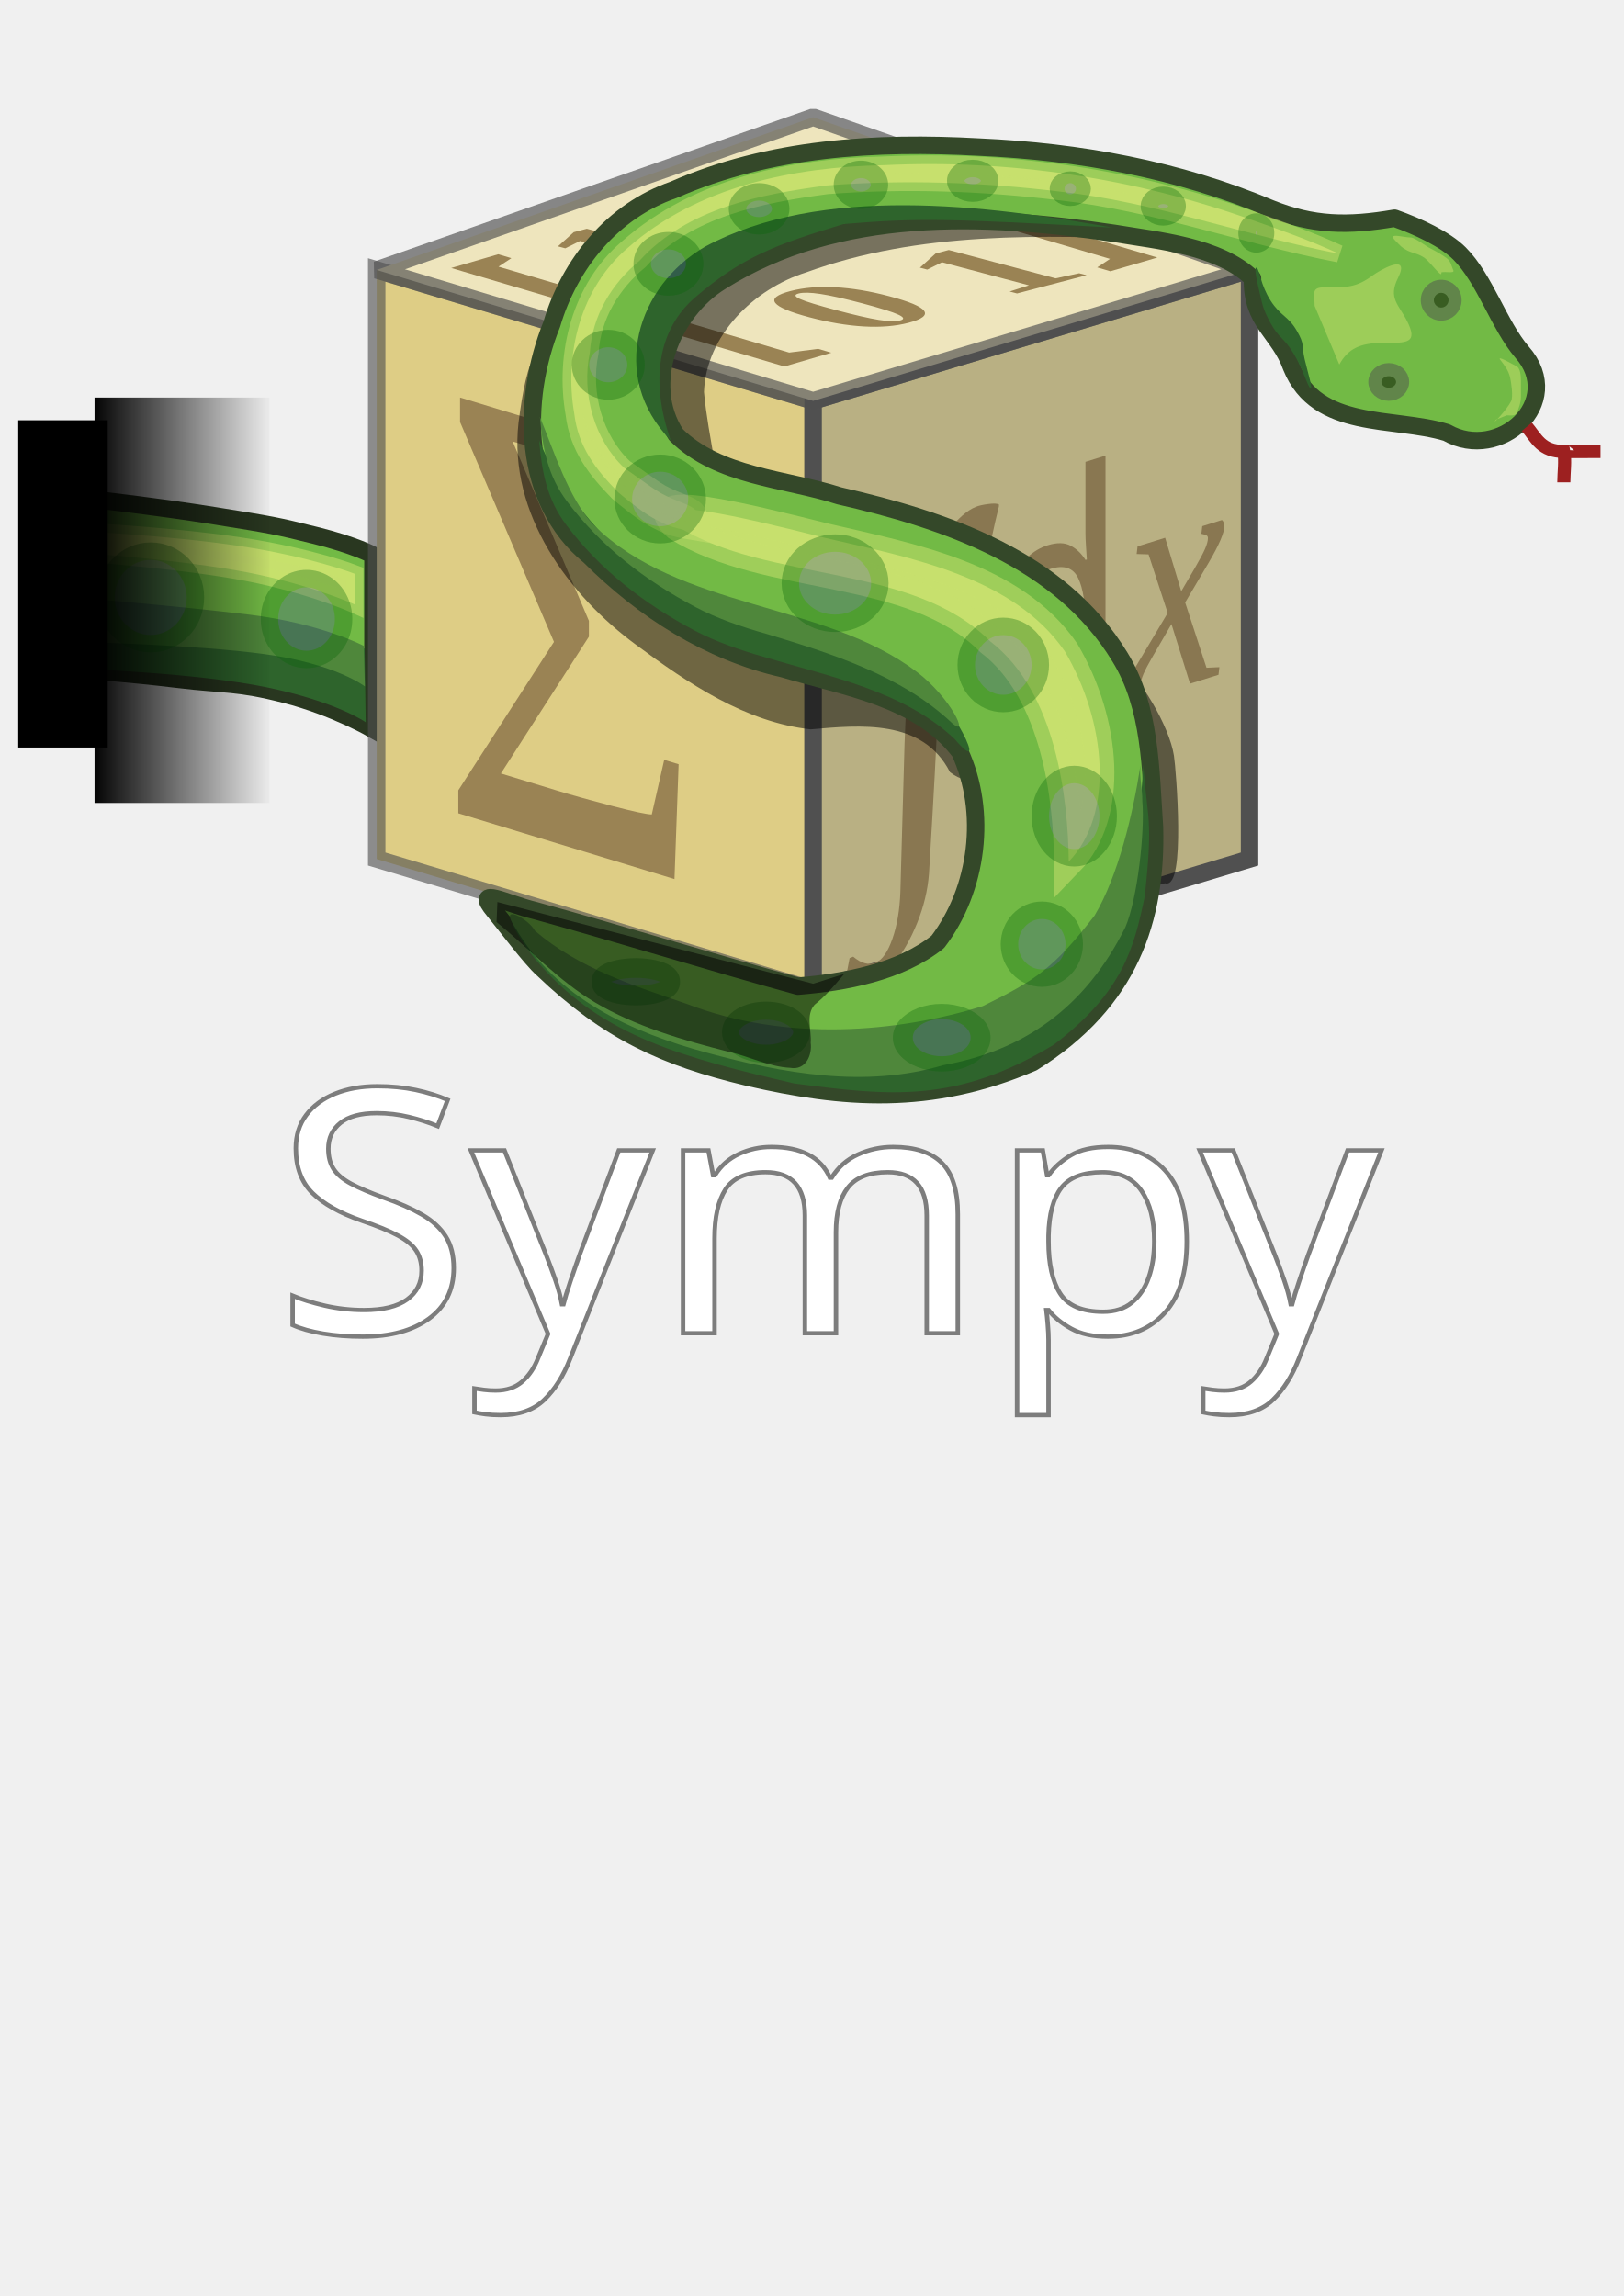
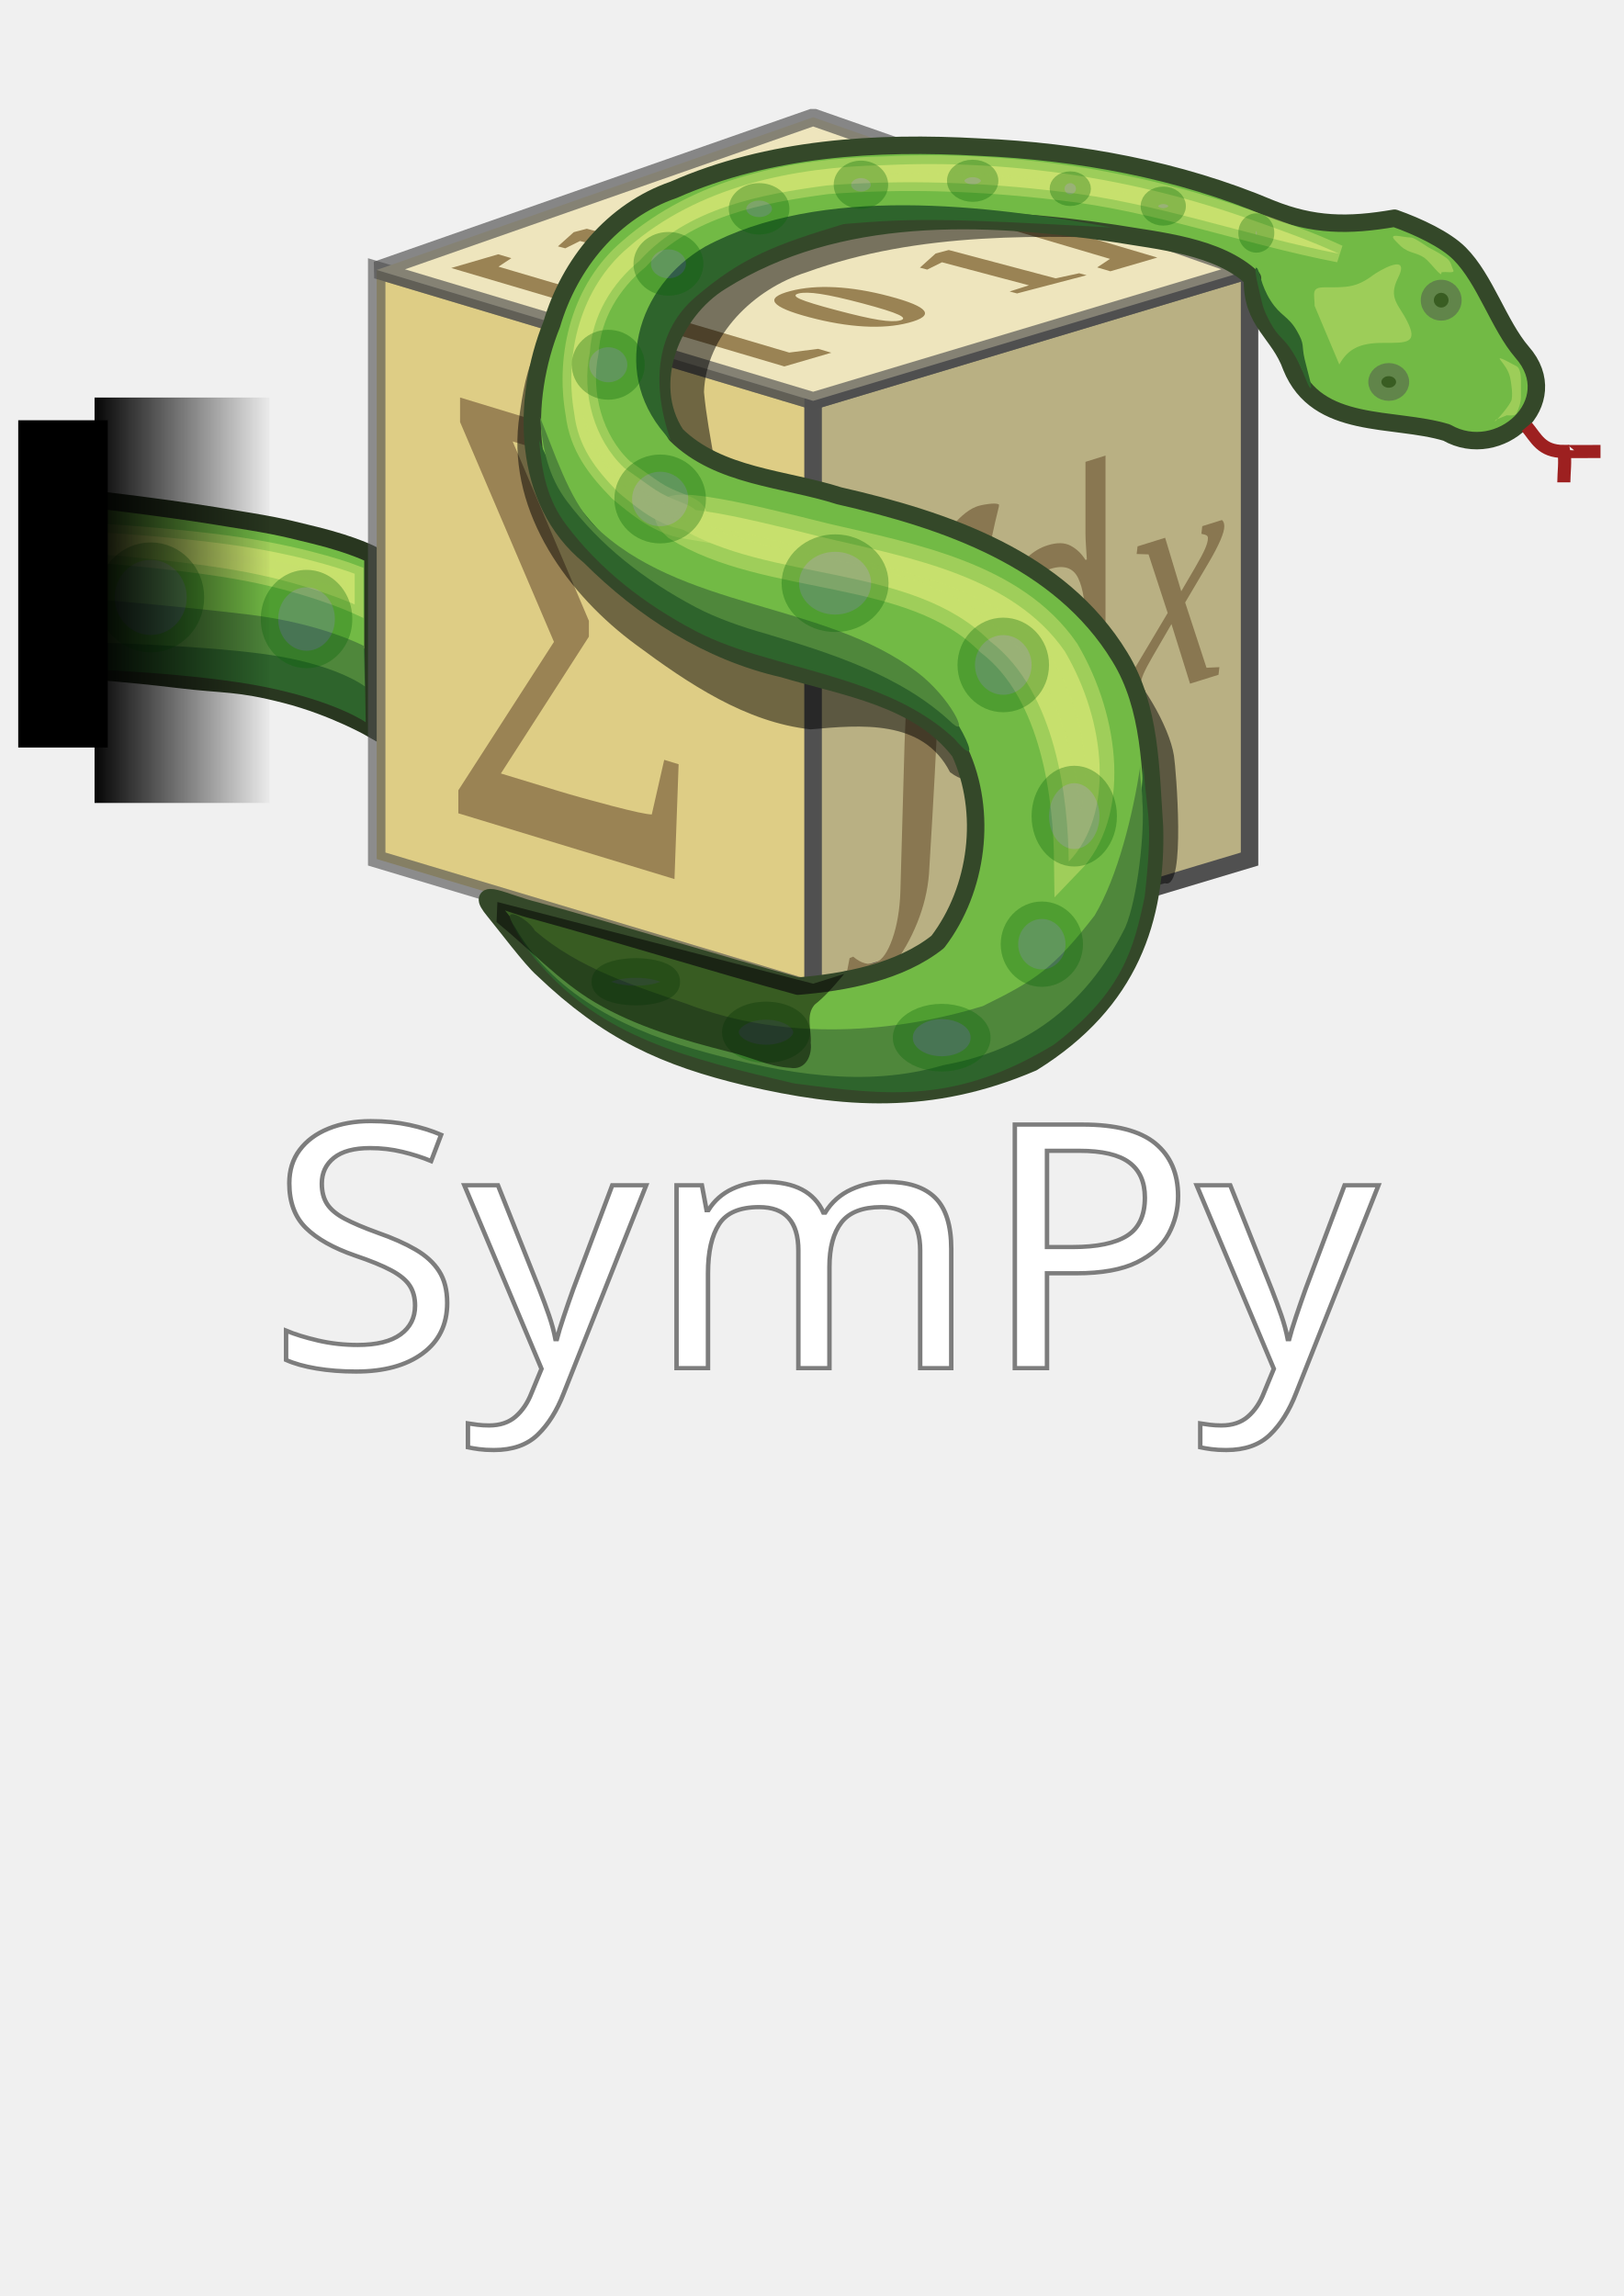
<svg xmlns="http://www.w3.org/2000/svg" xmlns:xlink="http://www.w3.org/1999/xlink" width="744.094" height="1052.362" id="svg2">
  <defs id="defs4">
    <linearGradient id="linearGradient4173">
      <stop style="stop-color:#000000;stop-opacity:1;" id="stop4175" offset="0" />
-       <stop offset="0.5" id="stop4179" style="stop-color:#000000;stop-opacity:0.498;" />
      <stop style="stop-color:#000000;stop-opacity:0;" id="stop4177" offset="1" />
    </linearGradient>
    <linearGradient id="linearGradient51087">
      <stop offset="0" id="stop51089" style="stop-color:#ffffff;stop-opacity:1;" />
      <stop offset="1" id="stop51091" style="stop-color:#ffffff;stop-opacity:0;" />
    </linearGradient>
    <linearGradient id="linearGradient51093" x1="7" y1="236.362" gradientTransform="matrix(0.6589132,0,0,1,38.2552,34.51681)" x2="105" gradientUnits="userSpaceOnUse" xlink:href="#linearGradient51087" y2="236.362" />
    <linearGradient id="linearGradient56927" x1="7" y1="236.362" gradientTransform="matrix(0.8548759,0,0,1,35.55946,38.75945)" x2="105" gradientUnits="userSpaceOnUse" xlink:href="#linearGradient4173" y2="236.362" />
  </defs>
  <g id="layer1" style="opacity:1;display:inline">
    <path id="path46238" d="M 170.921,334.283 C 170.921,334.283 153.254,324.049 130.841,318.307 C 108.428,312.566 103.945,314.064 81.268,311.318 C 58.591,308.572 40.133,307.324 40.133,307.324 L 39.079,228.441 C 39.079,228.441 72.159,232.185 98.527,236.429 C 124.896,240.673 126.454,240.922 144.553,245.416 C 162.651,249.909 170.921,254.402 170.921,254.402 L 170.921,334.283 z " style="opacity:1;fill:#72ba45;fill-opacity:1;fill-rule:evenodd;stroke:#293720;stroke-width:8;stroke-linecap:butt;stroke-linejoin:miter;stroke-miterlimit:4;stroke-dasharray:none;stroke-opacity:1" />
    <text id="text2206" x="495.899" y="279.462" transform="scale(0.8941373,1.118397)" xml:space="preserve" style="font-size:9.461px;font-style:normal;font-weight:normal;opacity:0.507;fill:#000000;fill-opacity:1;stroke:none;stroke-width:1px;stroke-linecap:butt;stroke-linejoin:miter;stroke-opacity:1;font-family:Euclid">
      <tspan y="279.462" id="tspan2208" style="font-size:113.536px;font-style:normal;fill:#897751;fill-opacity:1" x="495.899">dx</tspan>
    </text>
  </g>
  <path id="path2212" d="M 172.631,123.731 L 372.631,183.731 L 372.631,453.731 L 172.631,393.731 L 172.631,123.731 z " style="fill:#decd85;fill-opacity:1;fill-rule:evenodd;stroke:#505050;stroke-width:8;stroke-linecap:butt;stroke-linejoin:miter;stroke-miterlimit:4;stroke-dasharray:none;stroke-opacity:0.618" />
  <path id="path2216" d="M 572.631,123.731 L 372.631,183.731 L 372.631,453.731 L 572.631,393.731 L 572.631,123.731 z " style="fill:#b9b083;fill-opacity:1;fill-rule:evenodd;stroke:#505050;stroke-width:8;stroke-linecap:butt;stroke-linejoin:miter;stroke-opacity:1;stroke-miterlimit:4;stroke-dasharray:none" />
  <g id="layer2" style="display:inline">
    <text id="text4215" x="547.269" y="398.81" transform="matrix(0.8246541,-0.2574405,0,1.21263,0,0)" xml:space="preserve" style="font-size:10.547px;font-style:normal;font-weight:normal;fill:#897751;fill-opacity:1;stroke:none;stroke-width:1px;stroke-linecap:butt;stroke-linejoin:miter;stroke-opacity:1;font-family:Euclid">
      <tspan y="398.81" id="tspan4217" style="font-size:126.565px;fill:#897751;fill-opacity:1" x="547.269">d<tspan style="font-style:italic;font-family:Times New Roman" id="tspan2223">x</tspan>
      </tspan>
    </text>
  </g>
  <path id="path5143" d="M 172.631,123.732 L 372.63,183.732 L 572.63,123.732 L 372.63,53.732 L 172.631,123.732 z " style="fill:#eee5bd;fill-opacity:1;fill-rule:evenodd;stroke:#505050;stroke-width:8;stroke-linecap:butt;stroke-linejoin:bevel;stroke-miterlimit:4;stroke-dasharray:none;stroke-opacity:0.658" />
  <text id="text9043" x="240.909" y="258.99" transform="matrix(0.8385983,0.2552685,0,1.192466,0,0)" xml:space="preserve" style="font-size:244.376px;font-style:normal;font-weight:normal;fill:#000000;fill-opacity:1;stroke:none;stroke-width:1px;stroke-linecap:butt;stroke-linejoin:miter;stroke-opacity:1;font-family:Times New Roman">
    <tspan y="258.99" id="tspan9045" style="fill:#9a8354;fill-opacity:1" x="240.909">Σ</tspan>
  </text>
  <text id="text10016" x="456.566" y="510.373" transform="matrix(0.9140294,-0.3682282,-3.9409227e-2,1.109933,0,0)" xml:space="preserve" style="font-size:317.07px;font-style:normal;font-weight:normal;fill:#897751;fill-opacity:1;stroke:none;stroke-width:1px;stroke-linecap:butt;stroke-linejoin:miter;stroke-opacity:1;font-family:Times New Roman">
    <tspan y="510.373" id="tspan10018" style="font-size:186.835px;fill:#897751;fill-opacity:1" x="456.566">∫<tspan id="tspan2195" style="font-size:122.682px" />
    </tspan>
  </text>
-   <text id="text12927" x="122.912" y="625.24" transform="scale(1.023165,0.9773593)" xml:space="preserve" style="font-size:12.278px;font-style:normal;font-weight:normal;fill:#ffffff;fill-opacity:1;stroke:#7d7d7d;stroke-width:2;stroke-linecap:butt;stroke-linejoin:miter;stroke-opacity:1;font-family:Euclid;stroke-miterlimit:4;stroke-dasharray:none">
-     <tspan y="625.24" id="tspan12929" style="font-size:160px;stroke:#7d7d7d;stroke-opacity:1;stroke-width:2;stroke-miterlimit:4;stroke-dasharray:none;fill:#ffffff;fill-opacity:1" x="122.912">Sympy</tspan>
+   <text id="text12927" x="119.98" y="641.61" transform="scale(1.023165,0.9773593)" xml:space="preserve" style="font-size:12.278px;font-style:normal;font-weight:normal;fill:#ffffff;fill-opacity:1;stroke:#7d7d7d;stroke-width:2;stroke-linecap:butt;stroke-linejoin:miter;stroke-miterlimit:4;stroke-dasharray:none;stroke-opacity:1;font-family:Euclid">
+     <tspan y="641.61" id="tspan12929" style="font-size:160px;stroke:#7d7d7d;stroke-width:2;stroke-miterlimit:4;stroke-dasharray:none;stroke-opacity:1;fill:#ffffff;fill-opacity:1" x="119.98">SymPy</tspan>
  </text>
  <g id="layer7">
    <path id="path32521" d="M 361,258.362 C 344.25,244.362 423.75,261.612 451,270.362 C 478.25,279.112 494.25,287.362 511,301.362 C 522.335,310.836 535.424,333.139 537.491,346.444 C 538.479,352.801 542.81,407.191 534,404.362 C 532.93,404.019 503.42,414.813 519.02,408.473 C 553.734,394.367 377.093,271.813 361,258.362 z " style="opacity:0.5;fill:#000000;fill-opacity:1;fill-rule:evenodd;stroke:#000000;stroke-width:1px;stroke-linecap:butt;stroke-linejoin:miter;stroke-opacity:1" />
    <path id="path33492" d="M 238.158,193.796 C 233.487,235.576 261.369,272.74 291.779,295.085 C 315.715,312.85 341.981,330.548 371.513,333.753 C 394.143,331.752 423.123,328.87 435.79,353.571 C 454.29,367.764 470.519,336.324 457.953,320.84 C 437.447,289.679 404.027,272.593 374.246,253.513 C 328.663,226.835 292.819,186.695 246.4,161.813 C 242.216,167.226 239.948,179.989 238.158,193.796 z " style="opacity:0.5;fill:#000000;fill-opacity:1;fill-rule:evenodd;stroke:#000000;stroke-width:1.082px;stroke-linecap:butt;stroke-linejoin:miter;stroke-opacity:1" />
    <text id="text2227" y="290.136" x="-64.897" style="font-size:23.987px;font-style:normal;font-weight:normal;opacity:1;fill:#9a8354;fill-opacity:1;stroke:none;stroke-width:1px;stroke-linecap:butt;stroke-linejoin:miter;stroke-opacity:1;display:inline;font-family:Times New Roman" xml:space="preserve" transform="matrix(1.426562,-0.3736626,1.32988,0.3526474,0,0)">
      <tspan id="tspan2235" y="290.136" x="-64.897" style="font-size:60.71px;font-style:normal;font-weight:bold">1 0</tspan>
      <tspan id="tspan2237" y="366.024" x="-64.897" style="font-size:60.71px;font-style:normal;font-weight:bold">0 1</tspan>
    </text>
    <g style="opacity:1;display:inline" id="g2245" transform="matrix(0.7152743,-0.2134016,0.6667979,0.2013996,-410.9756,263.6062)">
      <text transform="matrix(0.6991488,8.0592938e-3,1.4509379e-2,1.430478,0,0)" id="text2241" y="202.622" x="1074.664" style="font-size:148.796px;font-style:normal;font-weight:normal;fill:#9a8354;fill-opacity:1;stroke:none;stroke-width:1px;stroke-linecap:butt;stroke-linejoin:miter;stroke-opacity:1;font-family:Times New Roman" xml:space="preserve">
        <tspan style="font-size:191.309px;font-weight:bold;fill:#9a8354;fill-opacity:1" y="202.622" x="1074.664" id="tspan2243">[     ]</tspan>
      </text>
    </g>
  </g>
  <g id="layer4">
    <path id="path31550" d="M 532,109.362 C 477.562,107.161 421.298,105.463 369.286,124.369 C 345.209,131.961 323.116,153.361 322.112,179.684 C 323.111,190.483 325.103,200.795 326.944,211.461 C 330.165,224.259 338.025,235.763 339.498,248.962 C 333.815,254.256 321.781,244.393 313.587,243.558 C 305.376,238.892 289.162,239.403 286.312,231.268 C 289.542,199.3 292.771,167.331 296,135.362 C 329.667,120.029 363.333,104.696 397,89.362 C 442,96.029 487,102.696 532,109.362 z " style="opacity:0.5;fill:#000000;fill-opacity:1;fill-rule:evenodd;stroke:#000000;stroke-width:1px;stroke-linecap:butt;stroke-linejoin:miter;stroke-opacity:1" />
  </g>
  <g id="layer8" style="opacity:1;display:inline">
    <path id="path31532" d="M 248.767,444.185 C 243.638,439.786 231.073,423.052 226.513,417.553 C 216.655,405.664 231.954,414.209 245.321,417.378 C 283.633,427.899 327.406,441.49 365.676,451.993 C 387.069,450.242 412.398,445.59 429.761,431.699 C 448.164,407.575 452.596,372.252 439.866,344.626 C 420.831,319.742 387.175,314.996 358.929,306.531 C 324.809,298.788 294.782,279.483 270.243,254.972 C 239.022,229.579 238.896,183.27 252.844,148.642 C 260.999,120.896 280.852,96.599 308.631,87.029 C 352.654,67.629 401.399,64.779 448.807,67.426 C 494.454,69.471 539.978,77.732 582.209,95.56 C 601.735,103.431 617.721,103.703 639.085,100.017 C 649.942,103.868 662.387,109.722 668.868,116.208 C 680.611,127.959 686.902,149.055 697.537,161.433 C 717.668,184.284 687.182,212.126 662.944,198.257 C 638.431,190.829 603.664,197.319 591.825,168.162 C 586.173,152.217 573.379,147.839 573.993,127.564 C 558.439,112.744 531.071,110.38 510.815,106.983 C 450.822,97.981 383.954,95.343 330.44,128.942 C 307.888,142.793 294.372,175.727 309.804,199.24 C 329.433,218.577 359.515,219.214 384.564,227.248 C 433.138,238.327 485.808,256.058 513.162,301.046 C 527.449,324.167 527.233,352.788 529.067,379.103 C 530.165,420.864 518.058,459.116 473.181,487.015 C 426.248,507.156 386.142,503.778 342.645,493.712 C 304.796,484.665 278.741,472.908 248.767,444.185 z " style="fill:#72ba45;fill-opacity:1;fill-rule:evenodd;stroke:#344829;stroke-width:8;stroke-linecap:butt;stroke-linejoin:round;stroke-miterlimit:4;stroke-dasharray:none;stroke-opacity:1" />
    <path id="path31536" d="M 247.065,201.868 C 248.301,216.747 250.917,229.203 259.477,240.555 C 274.922,261.038 294.914,276.603 318.406,289.051 C 327.941,294.104 340.278,298.367 350.569,301.212 C 379.89,310.068 414.161,316.654 437.513,338.762 C 454.211,358.363 436.3,321.488 420.923,309.833 C 378.055,277.344 315.118,283.413 275.499,244.218 C 264.201,232.164 253.33,217.043 247.065,201.868 z " style="fill:#2e642c;fill-opacity:1;fill-rule:evenodd;stroke:#000000;stroke-width:0;stroke-linecap:butt;stroke-linejoin:miter;stroke-miterlimit:4;stroke-dasharray:none;stroke-opacity:1" />
    <path id="path31538" d="M 523.949,350.51 C 522.028,386.629 514.625,432.101 489.997,458.334 C 447.598,488.242 378.686,490.276 330.791,473.485 C 304.742,465.4 284.622,453.576 260.887,440.165 C 251.601,434.898 239.736,422.017 235.855,420.619 C 230.427,418.664 241.342,435.736 247.567,442.211 C 276.35,475.129 313.523,484.838 363.947,496.585 C 407.829,502.333 438.282,505.85 482.945,478.829 C 514.648,454.605 519.604,434.619 524.578,411.004 C 528.574,374.328 525.734,376.385 523.949,350.51 z " style="fill:#2e642c;fill-opacity:1;fill-rule:evenodd;stroke:#000000;stroke-width:0;stroke-linecap:butt;stroke-linejoin:miter;stroke-miterlimit:4;stroke-dasharray:none;stroke-opacity:1" />
    <path id="path31542" d="M 307.358,201.832 C 297.775,174.451 301.514,150.88 318.722,136.15 C 340.17,117.791 355.507,112.089 386.602,102.688 C 420.161,99.838 434.83,100.161 509.693,104.297 C 452.344,94.027 376.259,84.401 323.074,113.078 C 292.196,130.898 278.59,172.275 307.358,201.832 z " style="fill:#2e642c;fill-opacity:1;fill-rule:evenodd;stroke:#000000;stroke-width:0;stroke-linecap:butt;stroke-linejoin:miter;stroke-miterlimit:4;stroke-dasharray:none;stroke-opacity:1" />
    <path id="path31544" d="M 489.767,394.907 C 489.47,366.865 484.298,317.369 453.762,293.932 C 417.835,257.907 352.118,267.231 310.335,241.153 C 293.144,225.573 339.547,236.844 378.137,246.536 C 417.406,255.679 464.365,264.278 487.98,298.557 C 507.105,331.101 510.706,373.273 489.767,394.907 z " style="fill:#c7e06d;fill-opacity:1;fill-rule:evenodd;stroke:#c7e06d;stroke-width:13.423;stroke-linecap:butt;stroke-linejoin:miter;stroke-miterlimit:4;stroke-dasharray:none;stroke-opacity:0.526" />
    <path id="path31546" d="M 263.158,189.539 C 258.408,162.214 266.11,131.924 287.763,113.557 C 319.783,85.433 363.612,76.515 405.122,75.704 C 462.348,72.956 519.953,81.549 573.887,100.87 C 587.276,105.54 600.646,110.354 613.542,116.271 C 570.721,107.997 529.359,92.625 485.813,87.823 C 450.415,83.528 414.488,82.241 378.95,84.997 C 348.255,89.096 314.907,95.44 293.1,119.482 C 280.338,129.926 271.349,144.805 270.322,161.501 C 266.336,180.329 272.36,201.567 286.026,214.421 C 301.271,225.045 300.693,225.715 312.28,230.268 C 319.34,233.041 319.402,234.135 320.893,238.263 C 321.647,240.347 320.488,242.506 322.24,244.264 C 315.185,243.035 309.761,242.607 303.791,239.777 C 297.312,236.706 292.808,233.572 283.298,225.65 C 273.11,215.228 265.011,204.993 263.158,189.539 z " style="fill:#c7e06d;fill-opacity:1;fill-rule:evenodd;stroke:#c7e06d;stroke-width:8;stroke-linecap:butt;stroke-linejoin:miter;stroke-miterlimit:4;stroke-dasharray:none;stroke-opacity:0.513" />
    <path id="path43288" transform="translate(-3.514719,12.24264)" d="M 646.296 162.822 A 6.364 5.657 0 1 1  633.568,162.822 A 6.364 5.657 0 1 1  646.296 162.822 z" style="opacity:0.5;fill:#000000;fill-opacity:1;stroke:#505050;stroke-width:6;stroke-linejoin:round;stroke-miterlimit:4;stroke-dasharray:none;stroke-opacity:1" />
    <path id="path43290" transform="translate(-7.757359,6.585786)" d="M 674.58 131.002 A 6.364 6.364 0 1 1  661.852,131.002 A 6.364 6.364 0 1 1  674.58 131.002 z" style="opacity:0.5;fill:#000000;fill-opacity:1;stroke:#505050;stroke-width:6;stroke-linejoin:round;stroke-miterlimit:4;stroke-dasharray:none;stroke-opacity:1" />
    <path id="path43292" d="M 699.685,195.613 C 704.092,200.858 706.333,206.927 716.656,206.927 C 717.5,211.146 716.656,216.666 716.656,221.069" style="fill:none;fill-rule:evenodd;stroke:#9d2020;stroke-width:6;stroke-linecap:butt;stroke-linejoin:miter;stroke-miterlimit:4;stroke-dasharray:none;stroke-opacity:1" />
    <path id="path43294" d="M 716.492,206.935 C 716.51,207.026 728.479,206.935 733.462,206.935" style="fill:none;fill-rule:evenodd;stroke:#9d2020;stroke-width:6;stroke-linecap:butt;stroke-linejoin:miter;stroke-miterlimit:4;stroke-dasharray:none;stroke-opacity:1" />
    <path id="path52066" d="M 162.55,277.048 C 162.55,277.048 139.8,266.783 107.55,261.284 C 75.3,255.785 32.55,253.053 32.55,253.053 L 32.05,243.191 C 32.05,243.191 76.55,245.273 109.55,250.222 C 142.55,255.171 162.55,262.986 162.55,262.986 L 162.55,277.048 z " style="fill:#c7e06d;fill-opacity:1;fill-rule:evenodd;stroke:#c7e06d;stroke-width:8;stroke-linecap:butt;stroke-linejoin:miter;stroke-miterlimit:4;stroke-dasharray:none;stroke-opacity:0.539" />
    <path id="path54983" d="M 167.586,331.034 C 167.586,331.034 154.336,321.63 122.086,314.999 C 89.836,308.369 37.172,306.61 37.172,306.61 L 37.586,276.519 C 37.586,276.519 81.586,277.436 114.586,283.404 C 147.586,289.371 167.086,297.317 167.086,297.317 L 167.586,331.034 z " style="opacity:1;fill:#2e642c;fill-opacity:1;fill-rule:evenodd;stroke:#000000;stroke-width:0;stroke-linecap:butt;stroke-linejoin:miter;stroke-miterlimit:4;stroke-dasharray:none;stroke-opacity:1" />
    <path id="path2200" d="M 576,122.862 C 577.303,124.008 577.694,130.597 582.255,137.758 C 586.816,144.919 590.335,144.776 594.245,151.508 C 598.154,158.24 596.33,158.097 597.894,164.685 C 599.457,171.274 601.803,178.578 600.5,177.862 C 599.197,177.146 597.242,169.268 592.681,161.821 C 588.12,154.373 586.165,155.232 582.255,148.071 C 578.346,140.909 578.606,139.477 577.043,133.175 C 575.479,126.873 574.697,121.716 576,122.862 z " style="fill:#2e642c;fill-opacity:1;fill-rule:evenodd;stroke:#000000;stroke-width:0;stroke-linecap:butt;stroke-linejoin:miter;stroke-miterlimit:4;stroke-dasharray:none;stroke-opacity:1" />
    <path id="path2201" d="M 522.643,350.787 C 519.22,373.168 512.352,401.611 501.596,419.662 C 482.945,443.724 474.814,449.18 450.362,461.159 C 411.34,473.172 360.643,477.78 314.764,460.139 C 290.539,451.76 265.368,443.954 245.104,426.572 C 242.35,421.137 228.111,413.47 236.057,425.057 C 255.125,458.084 290.333,473.364 323.472,482.371 C 358.698,491.984 396.479,498.886 432.207,488.223 C 468.603,481.61 497.054,462.514 515.721,424.972 C 521.236,412.11 524.725,381.334 523.492,367.186 C 523.544,361.617 522.097,356.325 522.643,350.787 z " style="opacity:1;fill:#4f873b;fill-opacity:1;fill-rule:evenodd;stroke:#000000;stroke-width:0;stroke-linecap:butt;stroke-linejoin:miter;stroke-miterlimit:4;stroke-dasharray:none;stroke-opacity:1" />
    <path id="path4155" d="M 247.424,191.096 C 248.66,205.975 251.276,218.431 259.836,229.783 C 275.281,250.266 295.273,265.831 318.765,278.279 C 328.3,283.332 340.637,287.595 350.929,290.44 C 380.249,299.296 413.02,309.382 436.373,331.49 C 444.57,338.591 435.66,319.716 420.282,308.062 C 377.414,275.572 311.477,279.641 271.858,240.446 C 260.56,228.392 253.689,206.271 247.424,191.096 z " style="opacity:1;fill:#4f873b;fill-opacity:1;fill-rule:evenodd;stroke:#000000;stroke-width:0;stroke-linecap:butt;stroke-linejoin:miter;stroke-miterlimit:4;stroke-dasharray:none;stroke-opacity:1" />
    <path id="path5126" d="M 167.207,314.62 C 167.207,314.62 153.957,304.321 121.707,299.879 C 89.457,295.438 36.793,294.26 36.793,294.26 L 37.207,274.105 C 37.207,274.105 81.207,277.719 114.207,281.716 C 147.207,285.713 166.707,296.036 166.707,296.036 L 167.207,314.62 z " style="opacity:1;fill:#4f873b;fill-opacity:1;fill-rule:evenodd;stroke:#000000;stroke-width:0;stroke-linecap:butt;stroke-linejoin:miter;stroke-miterlimit:4;stroke-dasharray:none;stroke-opacity:1" />
    <path style="opacity:0.5;fill:#c7e06d;fill-opacity:1;stroke:#650606;stroke-width:0;stroke-linejoin:bevel;stroke-miterlimit:4;stroke-dasharray:none;stroke-opacity:1" d="M 660.5,124.862 C 661.149,128.106 655.647,120.347 653,118.362 C 650.262,116.309 647.291,116.008 645,114.862 C 642.263,113.494 641.769,112.631 639.5,110.362 C 635.488,106.35 642.976,108.862 646.5,108.862 C 648.377,108.862 653.283,112.754 655.5,113.862 C 658.114,115.169 661.035,116.888 663,118.362 C 665.055,119.903 665.147,122.156 666,123.862 C 666.833,125.529 662.268,124.273 660.5,124.862 z " id="path5149" />
    <path style="opacity:0.5;fill:#c7e06d;fill-opacity:1;stroke:#650606;stroke-width:0;stroke-linejoin:bevel;stroke-miterlimit:4;stroke-dasharray:none;stroke-opacity:1" d="M 685.5,192.362 C 683.114,195.544 690.355,188.152 692.5,183.862 C 693.532,181.798 692.534,174.998 692,172.862 C 691.168,169.533 689.45,167.462 687.5,164.862 C 685.884,162.708 692.592,166.658 695,167.862 C 696.583,168.654 697,171.886 697,174.362 C 697,176.862 697,179.362 697,181.862 C 697,184.555 695.932,187.499 695,189.362 C 694.29,190.782 692.049,190.362 690.5,190.362" id="path5153" />
    <path style="opacity:0.5;fill:#c7e06d;fill-opacity:1;stroke:#650606;stroke-width:0;stroke-linejoin:bevel;stroke-miterlimit:4;stroke-dasharray:none;stroke-opacity:1" d="M 613.769,167.065 C 617.724,159.831 623.365,157.165 633.568,157.165 C 644.84,157.165 649.964,157.43 644.881,147.266 C 641.059,139.622 636.023,136.698 640.639,127.467 C 646.798,115.149 631.469,124.444 629.325,126.052 C 621.435,131.97 617.119,131.709 606.698,131.709 C 600.665,131.709 602.455,134.875 602.455,140.194" id="path5157" />
  </g>
  <g id="layer3" style="opacity:0.647;display:inline">
    <path id="path5123" transform="translate(2.978574,-1.588355)" d="M 576.999 108.375 A 4.243 4.95 0 1 1  568.514,108.375 A 4.243 4.95 0 1 1  576.999 108.375 z" style="opacity:0.5;fill:#3b4f87;fill-opacity:1;stroke:#066506;stroke-width:8;stroke-linejoin:bevel;stroke-miterlimit:4;stroke-dasharray:none;stroke-opacity:1;display:inline" />
    <path id="path5125" transform="translate(-5.021426,-2.588355)" d="M 544.472 97.061 A 6.364 4.95 0 1 1  531.744,97.061 A 6.364 4.95 0 1 1  544.472 97.061 z" style="opacity:0.5;fill:#3b4f87;fill-opacity:1;stroke:#066506;stroke-width:8;stroke-linejoin:bevel;stroke-miterlimit:4;stroke-dasharray:none;stroke-opacity:1;display:inline" />
    <path id="path5129" transform="matrix(0.8536968,0,0,0.6741498,75.15354,26.77405)" d="M 493.561 88.576 A 7.071 7.778 0 1 1  479.418,88.576 A 7.071 7.778 0 1 1  493.561 88.576 z" style="opacity:0.5;fill:#3b4f87;fill-opacity:1;stroke:#066506;stroke-width:8;stroke-linejoin:bevel;stroke-miterlimit:4;stroke-dasharray:none;stroke-opacity:1;display:inline" />
    <path id="path5131" transform="translate(0.978574,-3.588355)" d="M 452.548 86.454 A 7.778 5.657 0 1 1  436.992,86.454 A 7.778 5.657 0 1 1  452.548 86.454 z" style="opacity:0.5;fill:#3b4f87;fill-opacity:1;stroke:#066506;stroke-width:8;stroke-linejoin:bevel;stroke-miterlimit:4;stroke-dasharray:none;stroke-opacity:1;display:inline" />
    <path id="path5133" transform="translate(-2.142598e-2,-4.588355)" d="M 403.051 89.283 A 8.485 7.071 0 1 1  386.08,89.283 A 8.485 7.071 0 1 1  403.051 89.283 z" style="opacity:0.5;fill:#3b4f87;fill-opacity:1;stroke:#066506;stroke-width:8;stroke-linejoin:bevel;stroke-miterlimit:4;stroke-dasharray:none;stroke-opacity:1;display:inline" />
    <path id="path5135" transform="translate(-2.142598e-2,-5.588355)" d="M 357.796 101.304 A 9.899 7.778 0 1 1  337.997,101.304 A 9.899 7.778 0 1 1  357.796 101.304 z" style="opacity:0.5;fill:#3b4f87;fill-opacity:1;stroke:#066506;stroke-width:8;stroke-linejoin:bevel;stroke-miterlimit:4;stroke-dasharray:none;stroke-opacity:1;display:inline" />
    <path id="path5137" transform="translate(2.978574,-1.588355)" d="M 315.37 122.517 A 12.021 10.607 0 1 1  291.328,122.517 A 12.021 10.607 0 1 1  315.37 122.517 z" style="opacity:0.5;fill:#3b4f87;fill-opacity:1;stroke:#066506;stroke-width:8;stroke-linejoin:bevel;stroke-miterlimit:4;stroke-dasharray:none;stroke-opacity:1;display:inline" />
    <path id="path5141" transform="translate(2.978574,-0.5883554)" d="M 288.5 167.772 A 12.728 12.021 0 1 1  263.044,167.772 A 12.728 12.021 0 1 1  288.5 167.772 z" style="opacity:0.5;fill:#3b4f87;fill-opacity:1;stroke:#066506;stroke-width:8;stroke-linejoin:bevel;stroke-miterlimit:4;stroke-dasharray:none;stroke-opacity:1;display:inline" />
    <path id="path5144" transform="matrix(1.196848,0,0,1.161493,-61.37418,-37.61697)" d="M 318.198 229.29 A 14.142 14.142 0 1 1  289.914,229.29 A 14.142 14.142 0 1 1  318.198 229.29 z" style="opacity:0.5;fill:#3b4f87;fill-opacity:1;stroke:#066506;stroke-width:6.785;stroke-linejoin:bevel;stroke-miterlimit:4;stroke-dasharray:none;stroke-opacity:1;display:inline" />
    <path id="path5148" transform="translate(2.978574,-1.588355)" d="M 400.222 268.888 A 20.506 18.385 0 1 1  359.21,268.888 A 20.506 18.385 0 1 1  400.222 268.888 z" style="opacity:0.5;fill:#3b4f87;fill-opacity:1;stroke:#066506;stroke-width:8;stroke-linejoin:bevel;stroke-miterlimit:4;stroke-dasharray:none;stroke-opacity:1;display:inline" />
    <path id="path5150" transform="translate(2.978574,-1.588355)" d="M 473.762 306.365 A 16.971 17.678 0 1 1  439.82,306.365 A 16.971 17.678 0 1 1  473.762 306.365 z" style="opacity:0.5;fill:#3b4f87;fill-opacity:1;stroke:#066506;stroke-width:8;stroke-linejoin:bevel;stroke-miterlimit:4;stroke-dasharray:none;stroke-opacity:1;display:inline" />
    <path id="path5152" transform="translate(2.978574,-1.588355)" d="M 504.874 375.661 A 15.556 19.092 0 1 1  473.762,375.661 A 15.556 19.092 0 1 1  504.874 375.661 z" style="opacity:0.5;fill:#3b4f87;fill-opacity:1;stroke:#066506;stroke-width:8;stroke-linejoin:bevel;stroke-miterlimit:4;stroke-dasharray:none;stroke-opacity:1;display:inline" />
    <path id="path5154" transform="translate(2.978574,-1.588355)" d="M 489.318 434.351 A 14.849 15.556 0 1 1  459.619,434.351 A 14.849 15.556 0 1 1  489.318 434.351 z" style="opacity:0.5;fill:#3b4f87;fill-opacity:1;stroke:#066506;stroke-width:8;stroke-linejoin:bevel;stroke-miterlimit:4;stroke-dasharray:none;stroke-opacity:1;display:inline" />
    <path id="path5158" transform="matrix(1.574339,0,0,1.201818,-254.1906,-88.88368)" d="M 446.891 469.706 A 11.314 9.899 0 1 1  424.264,469.706 A 11.314 9.899 0 1 1  446.891 469.706 z" style="opacity:0.5;fill:#3b4f87;fill-opacity:1;stroke:#066506;stroke-width:5.816;stroke-linejoin:bevel;stroke-miterlimit:4;stroke-dasharray:none;stroke-opacity:1;display:inline" />
    <path id="path5168" transform="matrix(1.443135,0,0,1.552094,-175.5153,-257.0105)" d="M 376.181 470.413 A 11.314 6.364 0 1 1  353.553,470.413 A 11.314 6.364 0 1 1  376.181 470.413 z" style="opacity:0.5;fill:#3b4f87;fill-opacity:1;stroke:#066506;stroke-width:5.345;stroke-linejoin:bevel;stroke-miterlimit:4;stroke-dasharray:none;stroke-opacity:1;display:inline" />
    <path id="path5170" transform="matrix(1.392705,0,0,1.76951,-111.4026,-342.374)" d="M 301.227 447.786 A 12.021 3.536 0 1 1  277.186,447.786 A 12.021 3.536 0 1 1  301.227 447.786 z" style="opacity:0.5;fill:#3b4f87;fill-opacity:1;stroke:#066506;stroke-width:5.096;stroke-linejoin:bevel;stroke-miterlimit:4;stroke-dasharray:none;stroke-opacity:1;display:inline" />
    <path id="path5172" transform="translate(6.126373,4.938786)" d="M 151.321 278.787 A 16.971 18.385 0 1 1  117.38,278.787 A 16.971 18.385 0 1 1  151.321 278.787 z" style="opacity:0.5;fill:#3b4f87;fill-opacity:1;stroke:#066506;stroke-width:8;stroke-linejoin:bevel;stroke-miterlimit:4;stroke-dasharray:none;stroke-opacity:1;display:inline" />
    <path id="path5174" transform="translate(6.126373,4.938786)" d="M 83.439 268.888 A 20.506 21.213 0 1 1  42.426,268.888 A 20.506 21.213 0 1 1  83.439 268.888 z" style="opacity:0.5;fill:#3b4f87;fill-opacity:1;stroke:#066506;stroke-width:8;stroke-linejoin:bevel;stroke-miterlimit:4;stroke-dasharray:none;stroke-opacity:1;display:inline" />
  </g>
  <g id="layer9" style="opacity:0.507;display:inline">
    <path id="path38439" d="M 228.402,414.052 C 276.494,426.494 324.586,438.936 372.678,451.378 C 376.922,450.045 381.165,448.712 385.409,447.379 C 381.572,451.892 377.708,456.424 372.99,460.135 C 368.522,465.196 371.537,472.115 371.031,478.029 C 371.746,483.26 369.021,490.204 362.18,488.949 C 352.402,488.456 343.601,483.753 334.178,481.635 C 312.961,476.263 291.306,469.927 272.958,459.044 C 256.371,449.206 243.018,434.604 228.048,422.384 C 228.166,419.607 228.284,416.829 228.402,414.052 z " style="fill:#000000;fill-opacity:1;fill-rule:evenodd;stroke:#000000;stroke-width:0.971px;stroke-linecap:butt;stroke-linejoin:miter;stroke-opacity:1" />
  </g>
  <g id="layer10" style="opacity:1">
    <rect id="rect51095" x="8.355" y="192.624" width="41" height="150" style="opacity:1;fill:#000000;fill-opacity:1;stroke:#293720;stroke-width:0;stroke-linejoin:round;stroke-miterlimit:4;stroke-dasharray:none;stroke-opacity:1" />
    <rect id="rect50116" x="43.331" y="182.213" width="80.203" height="185.818" style="opacity:1;fill:url(#linearGradient56927);fill-opacity:1.0;stroke:#293720;stroke-width:0;stroke-linejoin:round;stroke-miterlimit:4;stroke-dasharray:none;stroke-opacity:1" />
  </g>
</svg>
